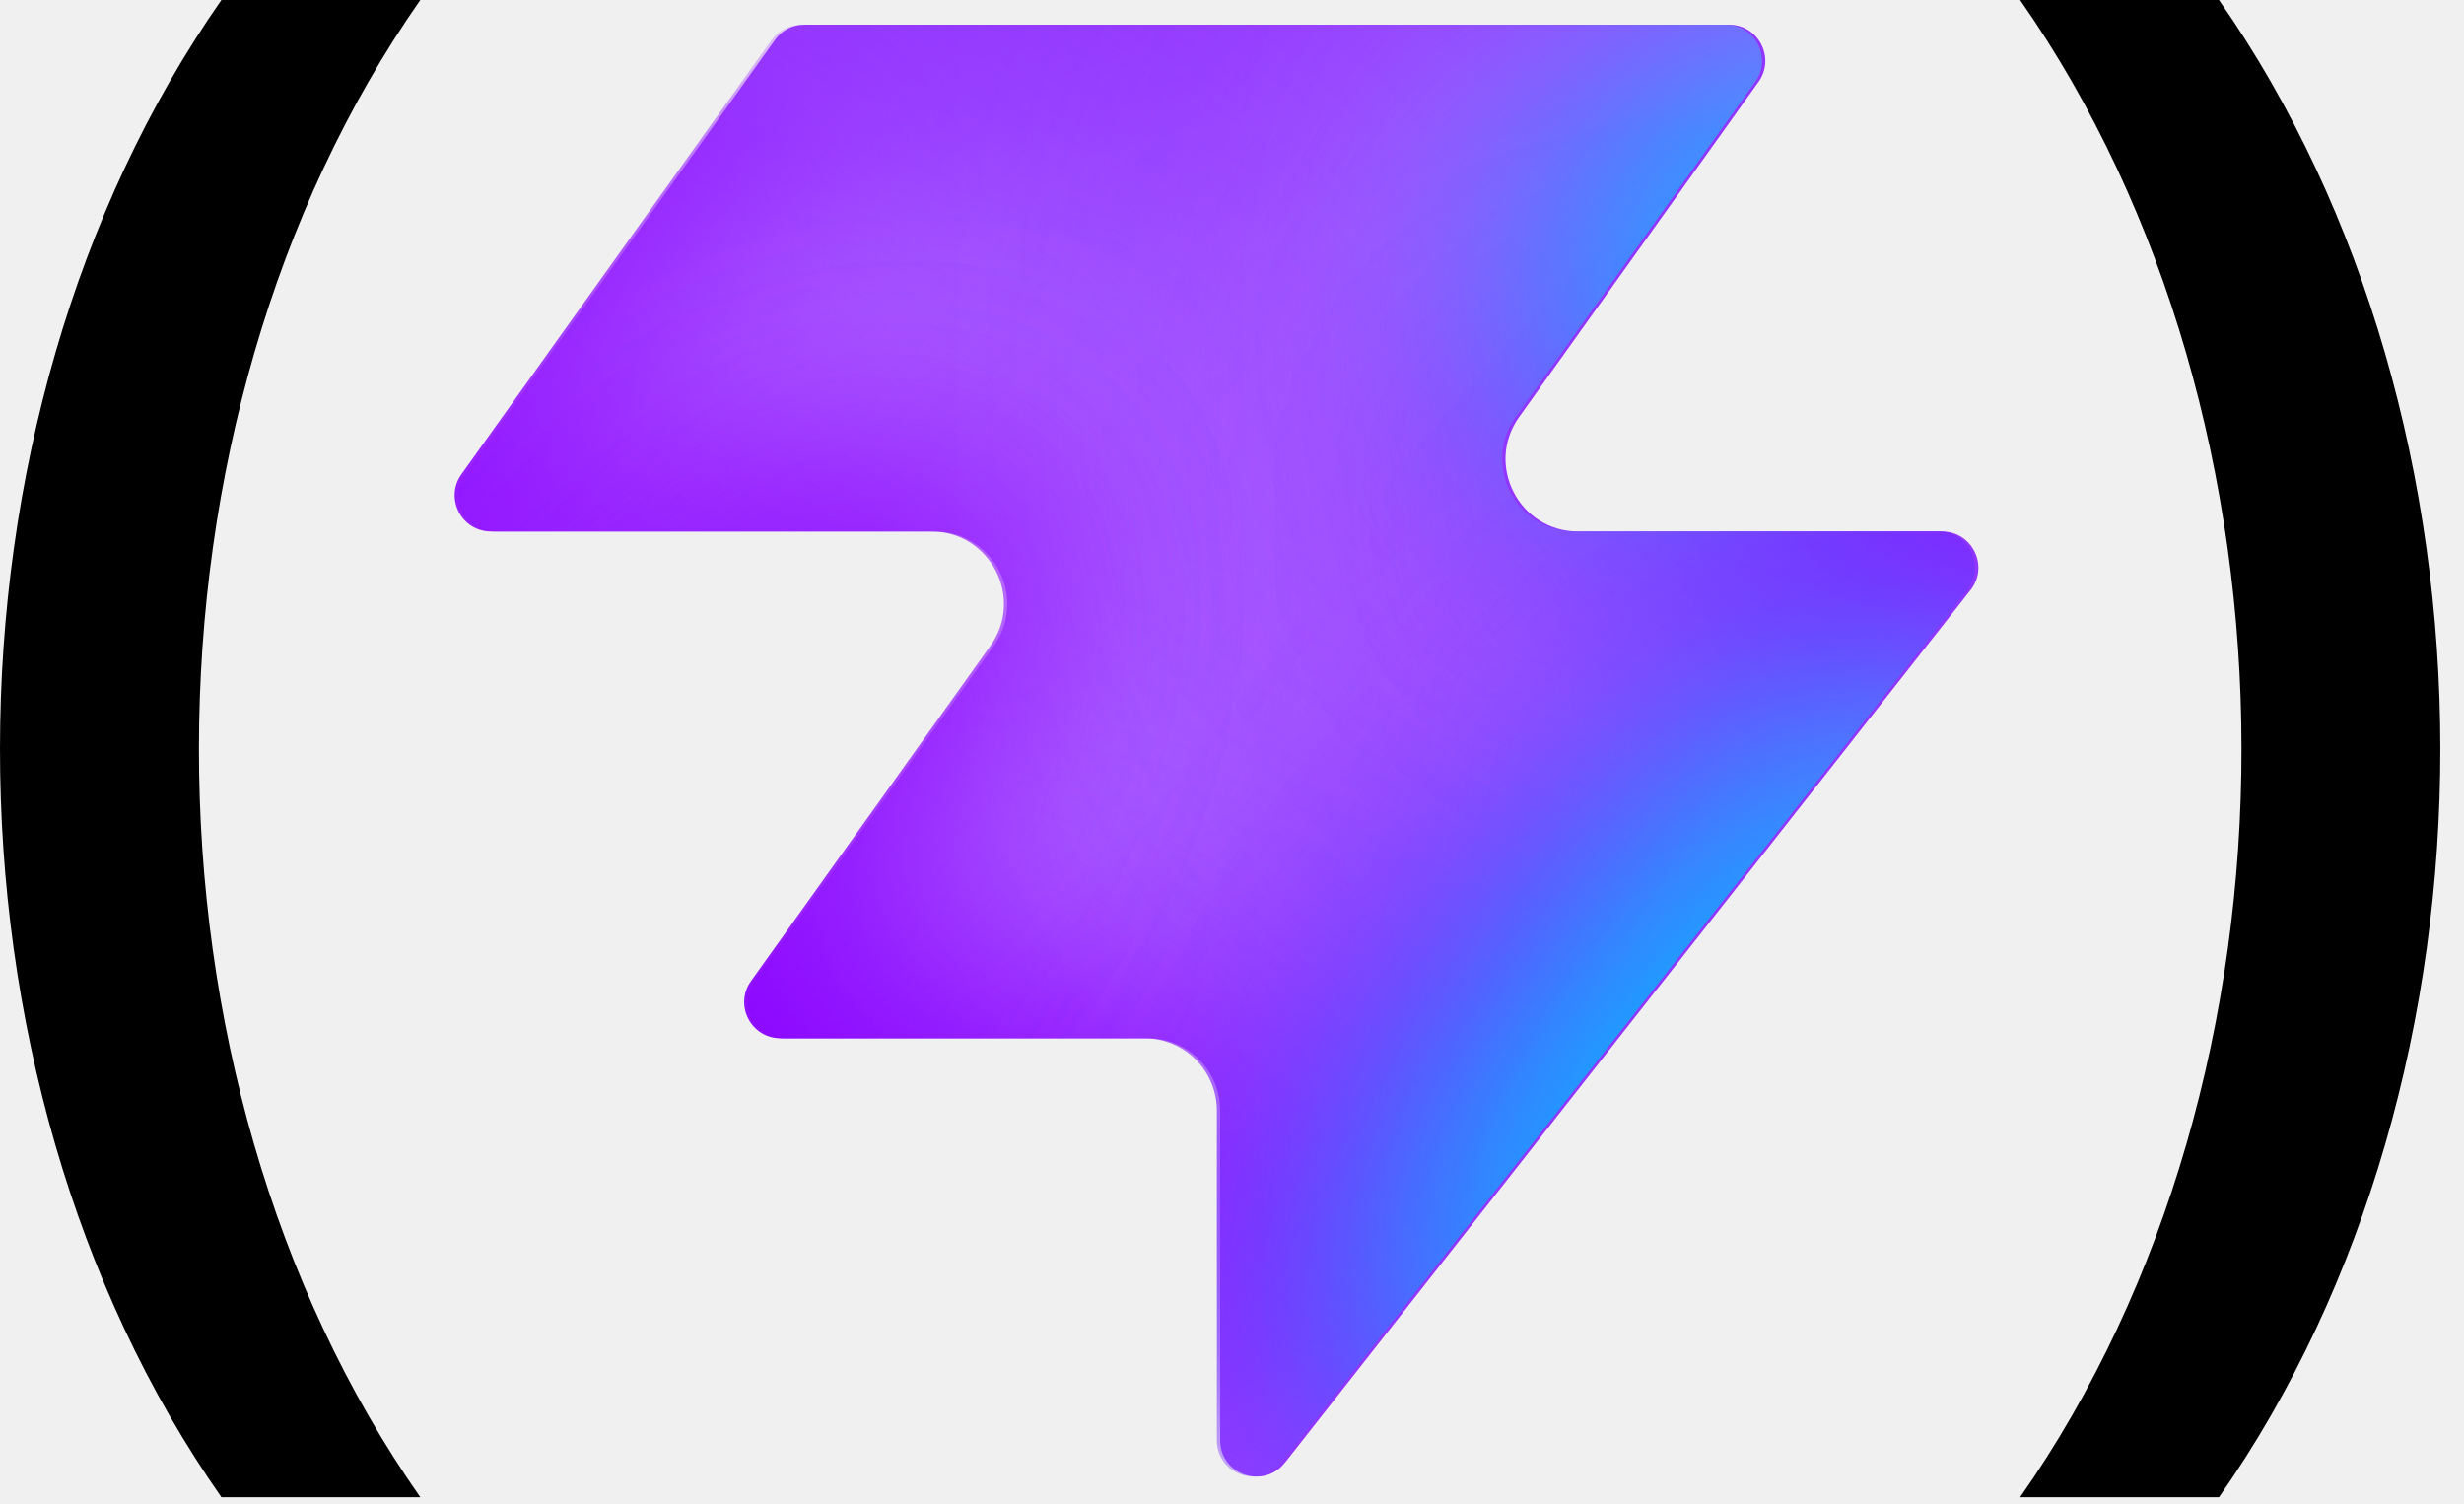
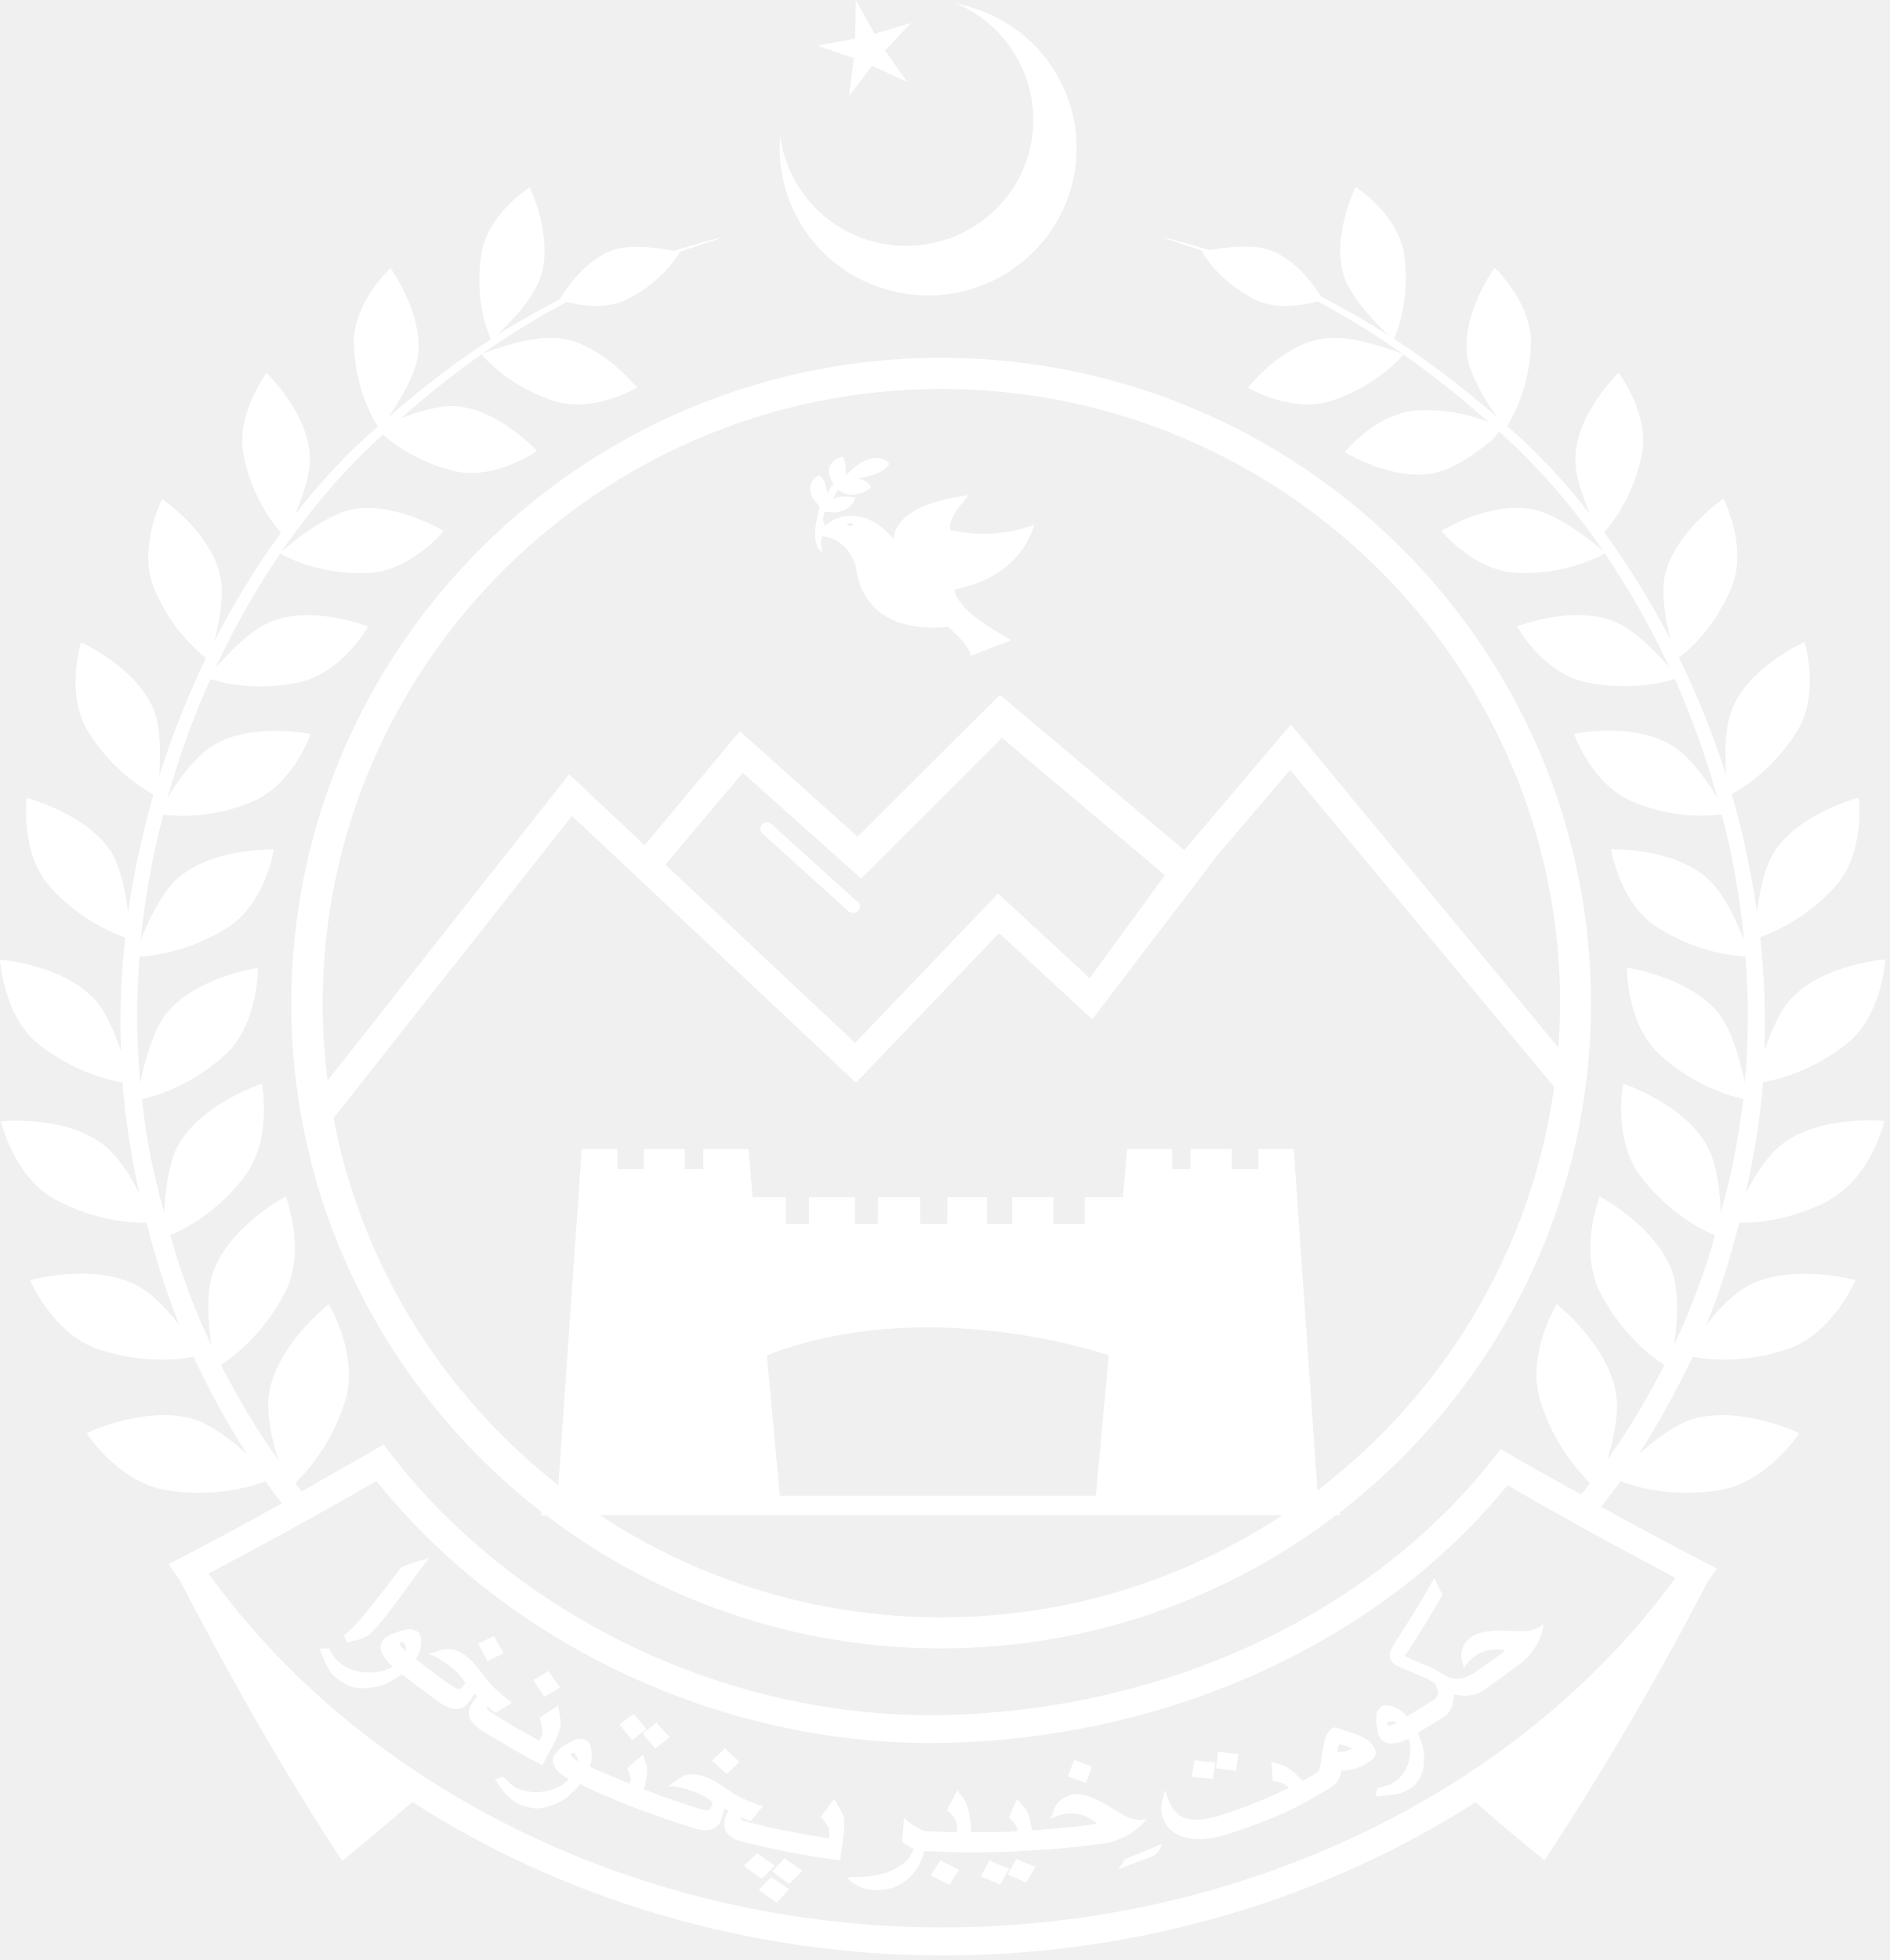
- <svg xmlns="http://www.w3.org/2000/svg" width="77" height="47" fill="none" aria-labelledby="vite-logo-title" viewBox="0 0 77 47">
-   <style>.parenthesis{fill:#000}@media (prefers-color-scheme:dark){.parenthesis{fill:#fff}}</style>
-   <path fill="#9135ff" d="M40.151 45.71c-.663.844-2.02.374-2.02-.699V34.708a2.26 2.26 0 0 0-2.262-2.262H24.493c-.92 0-1.457-1.04-.92-1.788l7.479-10.471c1.07-1.498 0-3.578-1.842-3.578H15.443c-.92 0-1.456-1.04-.92-1.788l9.696-13.576c.213-.297.556-.474.92-.474h28.894c.92 0 1.456 1.04.92 1.788l-7.48 10.472c-1.07 1.497 0 3.578 1.842 3.578h11.376c.944 0 1.474 1.087.89 1.83L40.153 45.712z" />
-   <mask id="a" width="48" height="47" x="14" y="0" maskUnits="userSpaceOnUse" style="mask-type:alpha">
-     <path fill="#000" d="M40.047 45.71c-.663.843-2.02.374-2.02-.699V34.708a2.26 2.26 0 0 0-2.262-2.262H24.389c-.92 0-1.457-1.04-.92-1.788l7.479-10.472c1.07-1.497 0-3.578-1.842-3.578H15.34c-.92 0-1.456-1.04-.92-1.788l9.696-13.575c.213-.297.556-.474.92-.474H53.93c.92 0 1.456 1.04.92 1.788L47.37 13.03c-1.07 1.498 0 3.578 1.842 3.578h11.376c.944 0 1.474 1.088.89 1.831L40.049 45.712z" />
-   </mask>
-   <g mask="url(#a)">
-     <g filter="url(#b)">
-       <ellipse cx="5.508" cy="14.704" fill="#eee6ff" rx="5.508" ry="14.704" transform="rotate(269.814 20.96 11.29)scale(-1 1)" />
-     </g>
-     <g filter="url(#c)">
-       <ellipse cx="10.399" cy="29.851" fill="#eee6ff" rx="10.399" ry="29.851" transform="rotate(89.814 -16.902 -8.275)scale(1 -1)" />
-     </g>
-     <g filter="url(#d)">
-       <ellipse cx="5.508" cy="30.487" fill="#8900ff" rx="5.508" ry="30.487" transform="rotate(89.814 -19.197 -7.127)scale(1 -1)" />
-     </g>
-     <g filter="url(#e)">
-       <ellipse cx="5.508" cy="30.599" fill="#8900ff" rx="5.508" ry="30.599" transform="rotate(89.814 -25.928 4.177)scale(1 -1)" />
-     </g>
-     <g filter="url(#f)">
-       <ellipse cx="5.508" cy="30.599" fill="#8900ff" rx="5.508" ry="30.599" transform="rotate(89.814 -25.738 5.52)scale(1 -1)" />
-     </g>
-     <g filter="url(#g)">
-       <ellipse cx="14.072" cy="22.078" fill="#eee6ff" rx="14.072" ry="22.078" transform="rotate(93.35 31.245 55.578)scale(-1 1)" />
-     </g>
-     <g filter="url(#h)">
-       <ellipse cx="3.47" cy="21.501" fill="#8900ff" rx="3.47" ry="21.501" transform="rotate(89.009 35.419 55.202)scale(-1 1)" />
-     </g>
-     <g filter="url(#i)">
-       <ellipse cx="3.47" cy="21.501" fill="#8900ff" rx="3.47" ry="21.501" transform="rotate(89.009 35.419 55.202)scale(-1 1)" />
-     </g>
-     <g filter="url(#j)">
-       <ellipse cx="14.592" cy="9.743" fill="#8900ff" rx="4.407" ry="29.108" transform="rotate(39.51 14.592 9.743)" />
-     </g>
-     <g filter="url(#k)">
-       <ellipse cx="61.728" cy="-5.321" fill="#8900ff" rx="4.407" ry="29.108" transform="rotate(37.892 61.728 -5.32)" />
-     </g>
-     <g filter="url(#l)">
-       <ellipse cx="55.618" cy="7.104" fill="#00c2ff" rx="5.971" ry="9.665" transform="rotate(37.892 55.618 7.104)" />
-     </g>
-     <g filter="url(#m)">
-       <ellipse cx="12.326" cy="39.103" fill="#8900ff" rx="4.407" ry="29.108" transform="rotate(37.892 12.326 39.103)" />
-     </g>
-     <g filter="url(#n)">
-       <ellipse cx="12.326" cy="39.103" fill="#8900ff" rx="4.407" ry="29.108" transform="rotate(37.892 12.326 39.103)" />
-     </g>
-     <g filter="url(#o)">
-       <ellipse cx="49.857" cy="30.678" fill="#8900ff" rx="4.407" ry="29.108" transform="rotate(37.892 49.857 30.678)" />
-     </g>
-     <g filter="url(#p)">
-       <ellipse cx="52.623" cy="33.171" fill="#00c2ff" rx="5.971" ry="15.297" transform="rotate(37.892 52.623 33.17)" />
-     </g>
-   </g>
-   <path d="M6.919 0c-9.198 13.166-9.252 33.575 0 46.789h6.215c-9.25-13.214-9.196-33.623 0-46.789zm62.424 0h-6.215c9.198 13.166 9.252 33.575 0 46.789h6.215c9.25-13.214 9.196-33.623 0-46.789" class="parenthesis" />
-   <defs>
-     <filter id="b" width="60.045" height="41.654" x="-5.564" y="16.92" color-interpolation-filters="sRGB" filterUnits="userSpaceOnUse">
-       <feFlood flood-opacity="0" result="BackgroundImageFix" />
-       <feBlend in="SourceGraphic" in2="BackgroundImageFix" result="shape" />
-       <feGaussianBlur result="effect1_foregroundBlur_2002_17286" stdDeviation="7.659" />
-     </filter>
-     <filter id="c" width="90.34" height="51.437" x="-40.407" y="-6.762" color-interpolation-filters="sRGB" filterUnits="userSpaceOnUse">
-       <feFlood flood-opacity="0" result="BackgroundImageFix" />
-       <feBlend in="SourceGraphic" in2="BackgroundImageFix" result="shape" />
-       <feGaussianBlur result="effect1_foregroundBlur_2002_17286" stdDeviation="7.659" />
-     </filter>
-     <filter id="d" width="79.355" height="29.4" x="-35.435" y="2.801" color-interpolation-filters="sRGB" filterUnits="userSpaceOnUse">
-       <feFlood flood-opacity="0" result="BackgroundImageFix" />
-       <feBlend in="SourceGraphic" in2="BackgroundImageFix" result="shape" />
-       <feGaussianBlur result="effect1_foregroundBlur_2002_17286" stdDeviation="4.596" />
-     </filter>
-     <filter id="e" width="79.579" height="29.4" x="-30.84" y="20.8" color-interpolation-filters="sRGB" filterUnits="userSpaceOnUse">
-       <feFlood flood-opacity="0" result="BackgroundImageFix" />
-       <feBlend in="SourceGraphic" in2="BackgroundImageFix" result="shape" />
-       <feGaussianBlur result="effect1_foregroundBlur_2002_17286" stdDeviation="4.596" />
-     </filter>
-     <filter id="f" width="79.579" height="29.4" x="-29.307" y="21.949" color-interpolation-filters="sRGB" filterUnits="userSpaceOnUse">
-       <feFlood flood-opacity="0" result="BackgroundImageFix" />
-       <feBlend in="SourceGraphic" in2="BackgroundImageFix" result="shape" />
-       <feGaussianBlur result="effect1_foregroundBlur_2002_17286" stdDeviation="4.596" />
-     </filter>
-     <filter id="g" width="74.749" height="58.852" x="29.961" y="-17.13" color-interpolation-filters="sRGB" filterUnits="userSpaceOnUse">
-       <feFlood flood-opacity="0" result="BackgroundImageFix" />
-       <feBlend in="SourceGraphic" in2="BackgroundImageFix" result="shape" />
-       <feGaussianBlur result="effect1_foregroundBlur_2002_17286" stdDeviation="7.659" />
-     </filter>
-     <filter id="h" width="61.377" height="25.362" x="37.754" y="3.055" color-interpolation-filters="sRGB" filterUnits="userSpaceOnUse">
-       <feFlood flood-opacity="0" result="BackgroundImageFix" />
-       <feBlend in="SourceGraphic" in2="BackgroundImageFix" result="shape" />
-       <feGaussianBlur result="effect1_foregroundBlur_2002_17286" stdDeviation="4.596" />
-     </filter>
-     <filter id="i" width="61.377" height="25.362" x="37.754" y="3.055" color-interpolation-filters="sRGB" filterUnits="userSpaceOnUse">
-       <feFlood flood-opacity="0" result="BackgroundImageFix" />
-       <feBlend in="SourceGraphic" in2="BackgroundImageFix" result="shape" />
-       <feGaussianBlur result="effect1_foregroundBlur_2002_17286" stdDeviation="4.596" />
-     </filter>
-     <filter id="j" width="56.045" height="63.649" x="-13.43" y="-22.082" color-interpolation-filters="sRGB" filterUnits="userSpaceOnUse">
-       <feFlood flood-opacity="0" result="BackgroundImageFix" />
-       <feBlend in="SourceGraphic" in2="BackgroundImageFix" result="shape" />
-       <feGaussianBlur result="effect1_foregroundBlur_2002_17286" stdDeviation="4.596" />
-     </filter>
-     <filter id="k" width="54.814" height="64.646" x="34.321" y="-37.644" color-interpolation-filters="sRGB" filterUnits="userSpaceOnUse">
-       <feFlood flood-opacity="0" result="BackgroundImageFix" />
-       <feBlend in="SourceGraphic" in2="BackgroundImageFix" result="shape" />
-       <feGaussianBlur result="effect1_foregroundBlur_2002_17286" stdDeviation="4.596" />
-     </filter>
-     <filter id="l" width="33.541" height="35.313" x="38.847" y="-10.552" color-interpolation-filters="sRGB" filterUnits="userSpaceOnUse">
-       <feFlood flood-opacity="0" result="BackgroundImageFix" />
-       <feBlend in="SourceGraphic" in2="BackgroundImageFix" result="shape" />
-       <feGaussianBlur result="effect1_foregroundBlur_2002_17286" stdDeviation="4.596" />
-     </filter>
-     <filter id="m" width="54.814" height="64.646" x="-15.081" y="6.78" color-interpolation-filters="sRGB" filterUnits="userSpaceOnUse">
-       <feFlood flood-opacity="0" result="BackgroundImageFix" />
-       <feBlend in="SourceGraphic" in2="BackgroundImageFix" result="shape" />
-       <feGaussianBlur result="effect1_foregroundBlur_2002_17286" stdDeviation="4.596" />
-     </filter>
-     <filter id="n" width="54.814" height="64.646" x="-15.081" y="6.78" color-interpolation-filters="sRGB" filterUnits="userSpaceOnUse">
-       <feFlood flood-opacity="0" result="BackgroundImageFix" />
-       <feBlend in="SourceGraphic" in2="BackgroundImageFix" result="shape" />
-       <feGaussianBlur result="effect1_foregroundBlur_2002_17286" stdDeviation="4.596" />
-     </filter>
-     <filter id="o" width="54.814" height="64.646" x="22.45" y="-1.645" color-interpolation-filters="sRGB" filterUnits="userSpaceOnUse">
-       <feFlood flood-opacity="0" result="BackgroundImageFix" />
-       <feBlend in="SourceGraphic" in2="BackgroundImageFix" result="shape" />
-       <feGaussianBlur result="effect1_foregroundBlur_2002_17286" stdDeviation="4.596" />
-     </filter>
-     <filter id="p" width="39.409" height="43.623" x="32.919" y="11.36" color-interpolation-filters="sRGB" filterUnits="userSpaceOnUse">
-       <feFlood flood-opacity="0" result="BackgroundImageFix" />
-       <feBlend in="SourceGraphic" in2="BackgroundImageFix" result="shape" />
-       <feGaussianBlur result="effect1_foregroundBlur_2002_17286" stdDeviation="4.596" />
-     </filter>
-   </defs>
+ <svg xmlns="http://www.w3.org/2000/svg" width="216" height="224" viewBox="0 0 216 224" fill="none">
+   <path fill-rule="evenodd" clip-rule="evenodd" d="M97.209 59.764L97.627 59.991L97.153 60.143L96.735 59.896L97.191 59.745L97.209 59.764ZM93.929 63.118L94.005 63.175C93.929 62.663 93.702 61.715 94.005 61.299C94.991 61.393 95.674 61.753 96.205 62.208C96.773 62.663 97.209 63.269 97.551 63.989C97.702 64.349 97.854 64.766 97.892 65.164C98.063 66.472 98.518 67.571 99.181 68.499C100.793 70.83 103.789 71.986 107.96 71.682L108.32 71.644L108.68 71.929C109.041 72.251 109.42 72.649 109.761 72.971C110.178 73.464 110.671 74.013 110.861 74.6L110.937 74.96C112.454 74.392 113.989 73.767 115.582 73.179C113.686 72.023 111.714 70.943 110.197 69.39L109.534 68.518C109.363 68.215 109.079 67.817 109.173 67.362C113.686 66.434 116.89 64.084 118.236 59.953C117.004 60.465 115.411 60.806 113.686 60.958C111.923 61.109 110.121 60.92 108.643 60.579C108.472 60.143 108.643 59.688 108.794 59.328C109.211 58.267 110.065 57.433 110.69 56.599C108.68 56.827 106.822 57.282 105.268 57.983C103.789 58.684 102.424 59.669 102.101 61.564C101.267 60.597 100.167 59.612 98.745 59.157C97.987 58.911 97.02 58.854 96.224 59.063C95.465 59.252 94.858 59.65 94.328 60.048C93.948 59.726 94.081 58.854 94.29 58.437C95.996 58.854 97.418 58.134 97.759 56.884C96.963 56.694 95.731 56.637 95.181 57.073L95.636 56.201L95.806 55.955L96.224 56.239C96.641 56.467 97.134 56.618 97.797 56.505C98.537 56.391 99.011 56.088 99.579 55.709C99.276 55.159 98.821 54.818 98.101 54.705C99.561 54.401 100.983 54.06 101.665 52.999C101.381 52.677 100.983 52.393 100.433 52.336C99.504 52.298 98.802 52.639 98.214 52.999C97.627 53.416 97.134 53.909 96.679 54.325C96.679 53.492 96.66 52.677 96.318 52.184C95.636 52.374 95.086 52.696 94.839 53.302C94.555 54.003 94.915 54.799 95.275 55.273C94.972 55.633 94.764 55.974 94.536 56.372C94.422 55.5 94.233 54.667 93.607 54.325C92.981 54.648 92.469 55.254 92.621 56.145C92.735 56.903 93.304 57.433 93.702 57.926C93.304 59.233 92.621 62.208 93.948 63.099L93.929 63.118ZM191.499 180.333C173.582 204.967 141.69 220.22 107.96 220.277H107.713C73.775 220.277 41.826 204.815 23.833 179.822C30.317 176.449 36.707 172.887 43.04 169.268C58.208 188.197 83.084 199.718 107.96 199.187C133.708 198.638 157.693 187.667 172.311 169.741C178.549 173.36 185.034 176.923 191.499 180.315V180.333ZM209.189 137.055C213.91 134.478 215.389 128.111 215.389 128.111C215.389 128.111 208.089 127.372 203.69 130.764C202.041 132.015 200.562 134.383 199.538 136.354C200.486 132.128 201.188 127.884 201.51 123.677C203.122 123.412 207.065 122.465 211.047 119.319C215.18 116.06 215.484 109.636 215.484 109.636C215.484 109.636 208.336 110.186 204.676 114.184C203.368 115.605 202.344 118.068 201.681 120.096C201.813 115.719 201.643 111.38 201.188 107.097C202.629 106.586 206.44 105.032 209.815 101.261C213.227 97.396 212.45 91.162 212.45 91.162C212.45 91.162 205.624 92.924 202.799 97.358C201.643 99.158 201.074 102.057 200.827 104.236C200.164 99.632 199.197 95.141 197.945 90.745C199.064 90.176 202.667 87.978 205.416 83.544C208.051 79.262 206.269 73.369 206.269 73.369C206.269 73.369 199.917 76.192 197.983 81.005C197.111 83.108 197.13 86.5 197.32 88.698C195.841 83.98 194.002 79.47 191.897 75.15C192.959 74.392 196.049 71.72 197.964 66.983C199.766 62.379 196.979 56.997 196.979 56.997C196.979 56.997 191.423 60.787 190.286 65.789C189.83 67.95 190.418 71.114 190.987 73.198C188.693 68.764 186.133 64.633 183.346 60.844C184.294 59.802 186.664 56.751 187.65 52.033C188.598 47.277 184.996 42.596 184.996 42.596C184.996 42.596 180.274 47.163 180.066 52.146C179.952 54.174 180.919 56.789 181.715 58.722C178.758 54.932 175.591 51.559 172.273 48.698C172.88 47.731 174.852 44.264 174.985 39.28C175.079 34.543 170.832 30.602 170.832 30.602C170.832 30.602 167.021 35.832 167.704 40.683C168.045 43.013 169.922 46.026 171.117 47.675C167.059 44.131 163.077 41.175 159.361 38.731C159.646 38.03 161.219 34.202 160.48 29.01C159.741 24.425 154.944 21.355 154.944 21.355C154.944 21.355 152.156 27.04 153.616 31.587C154.488 34.145 157.465 37.139 158.698 38.314C156.024 36.609 153.37 35.131 150.981 33.88C150.355 32.838 148.061 29.465 144.857 28.499C142.923 27.873 139.756 28.309 138.24 28.593C134.865 27.532 132.931 27.134 133.063 27.078C132.931 27.248 134.618 27.684 137.614 28.726H137.367C137.367 28.726 139.169 32.08 143.397 34.221C146.032 35.51 149.236 34.809 150.583 34.429C153.616 36.059 156.915 38.049 160.366 40.455C159.911 40.304 154.583 38.181 151.379 38.674C146.544 39.299 142.638 44.302 142.638 44.302C142.638 44.302 147.53 47.22 152.005 45.855C157.503 44.131 160.347 40.607 160.385 40.493C163.552 42.71 166.832 45.306 170.15 48.243C168.424 47.561 165.599 46.727 162.054 46.898C157.333 47.144 153.711 51.673 153.711 51.673C153.711 51.673 159.21 55.065 163.988 54.06C166.244 53.587 169.031 51.559 170.605 50.233C170.813 49.967 171.098 49.645 171.344 49.323C175.61 53.132 179.687 57.755 183.327 63.061C182.493 62.322 178.397 58.873 175.288 58.229C170.32 57.206 164.727 60.673 164.727 60.673C164.727 60.673 168.5 65.24 173.316 65.467C179.023 65.733 182.967 63.535 183.422 63.231C186.133 67.249 188.674 71.626 190.816 76.306C189.47 74.695 186.797 71.929 184.446 71C179.649 69.124 173.392 71.588 173.392 71.588C173.392 71.588 176.274 76.855 181.147 77.935C186.209 79.053 190.21 77.973 191.442 77.594C193.338 81.915 194.969 86.424 196.296 91.18C195.139 89.286 193.167 86.443 191.12 85.212C186.683 82.445 179.914 83.866 179.914 83.866C179.914 83.866 181.924 89.665 186.607 91.616C191.29 93.587 195.348 93.265 196.789 93.075C198.021 97.737 198.875 102.531 199.33 107.419C198.514 105.335 197.035 102.038 195.139 100.389C191.196 96.846 184.142 97.055 184.142 97.055C184.142 97.055 185.128 103.289 189.489 106.017C193.888 108.822 198.078 109.238 199.5 109.314C199.879 114.07 199.879 118.864 199.424 123.696C198.969 121.479 198.021 117.86 196.467 115.852C193.092 111.607 185.963 110.603 185.963 110.603C185.963 110.603 185.849 117.007 189.736 120.551C193.642 124.113 197.794 125.288 199.254 125.591C198.761 129.798 197.983 134.004 196.789 138.173L196.694 138.647C196.58 136.297 196.277 133.057 195.139 130.991C192.485 126.122 185.527 123.848 185.527 123.848C185.527 123.848 184.294 130.271 187.574 134.516C190.741 138.647 194.514 140.579 196.031 141.167C194.836 145.525 193.205 149.732 191.347 153.73C191.708 151.361 191.935 147.912 191.215 145.582C189.451 140.219 182.834 136.733 182.834 136.733C182.834 136.733 180.407 142.967 182.929 147.78C185.394 152.517 188.807 155.075 190.229 156.004C188.333 159.774 186.152 163.412 183.706 166.842C184.408 164.587 185.071 161.612 184.73 159.414C183.915 153.73 177.923 149.049 177.923 149.049C177.923 149.049 174.359 154.886 176.084 160.153C177.601 165.08 180.407 168.187 181.753 169.495C181.431 169.95 181.09 170.367 180.73 170.802C178.018 169.305 175.345 167.827 172.728 166.312L171.534 165.591L170.681 166.691C156.688 184.502 133.234 195.435 107.922 196.004C83.558 196.534 59.232 184.995 44.689 166.198L43.836 165.08L42.642 165.781C39.949 167.354 37.219 168.87 34.47 170.442L33.749 169.495C35.077 168.206 37.883 165.099 39.437 160.153C41.106 154.867 37.579 149.049 37.579 149.049C37.579 149.049 31.55 153.73 30.735 159.414C30.431 161.612 31.095 164.606 31.796 166.842C29.351 163.412 27.189 159.774 25.255 156.004C26.658 155.075 30.09 152.517 32.536 147.78C35.077 142.967 32.669 136.733 32.669 136.733C32.669 136.733 26.051 140.238 24.288 145.582C23.511 147.894 23.833 151.361 24.137 153.73C22.259 149.732 20.686 145.525 19.453 141.167C20.951 140.56 24.743 138.647 27.91 134.516C31.19 130.271 29.938 123.848 29.938 123.848C29.938 123.848 22.942 126.122 20.306 130.991C19.226 133.057 18.866 136.316 18.771 138.666L18.657 138.192C17.462 134.023 16.666 129.817 16.23 125.61C17.652 125.326 21.766 124.151 25.71 120.57C29.578 117.026 29.483 110.622 29.483 110.622C29.483 110.622 22.354 111.626 18.979 115.87C17.424 117.879 16.495 121.479 16.04 123.753C15.585 118.883 15.585 114.07 15.946 109.333C17.368 109.238 21.558 108.822 25.957 106.036C30.355 103.308 31.303 97.073 31.303 97.073C31.303 97.073 24.269 96.865 20.269 100.408C18.448 102.057 16.913 105.335 16.078 107.419C16.571 102.531 17.444 97.756 18.657 93.094C20.06 93.284 24.117 93.606 28.82 91.635C33.503 89.683 35.513 83.885 35.513 83.885C35.513 83.885 28.744 82.464 24.307 85.231C22.297 86.443 20.288 89.267 19.15 91.199C20.458 86.462 22.108 81.934 24.061 77.613C25.236 77.992 29.199 79.072 34.299 77.954C39.115 76.874 42.073 71.607 42.073 71.607C42.073 71.607 35.778 69.124 31.038 71.019C28.649 71.948 26.014 74.733 24.648 76.325C26.791 71.644 29.313 67.267 32.024 63.25C32.498 63.553 36.461 65.751 42.111 65.486C46.965 65.259 50.719 60.692 50.719 60.692C50.719 60.692 45.05 57.225 40.158 58.248C37.067 58.892 33.086 62.246 32.157 63.061C35.74 57.888 39.627 53.359 43.779 49.664C44.955 50.725 47.78 52.867 52.027 53.852C56.653 54.894 61.374 51.54 61.374 51.54C61.374 51.54 57.014 46.765 52.122 46.424C50.207 46.291 47.685 47.087 45.789 47.826C48.937 45.06 52.027 42.596 55.042 40.493C55.118 40.588 57.981 44.131 63.422 45.855C67.897 47.22 72.808 44.302 72.808 44.302C72.808 44.302 68.864 39.318 64.067 38.674C60.863 38.181 55.592 40.228 55.08 40.455C58.511 38.068 61.754 36.116 64.787 34.505C66.228 34.884 69.186 35.434 71.689 34.221C75.936 32.08 77.737 28.764 77.737 28.764H77.699C80.809 27.703 82.591 27.267 82.42 27.096C82.553 27.172 80.524 27.551 77.074 28.669C75.671 28.404 72.277 27.854 70.229 28.537C66.664 29.654 64.237 33.747 63.991 34.202C61.678 35.396 59.27 36.76 56.71 38.352C57.981 37.215 60.976 34.202 61.811 31.625C63.289 27.096 60.54 21.393 60.54 21.393C60.54 21.393 55.705 24.463 55.023 29.048C54.188 34.259 55.781 38.068 56.123 38.769C52.292 41.232 48.349 44.188 44.348 47.75C45.486 46.064 47.401 43.07 47.761 40.721C48.444 35.889 44.633 30.64 44.633 30.64C44.633 30.64 40.347 34.581 40.442 39.318C40.594 44.302 42.547 47.788 43.192 48.755C39.873 51.578 36.726 54.951 33.749 58.76C34.565 56.827 35.494 54.212 35.418 52.184C35.247 47.201 30.469 42.634 30.469 42.634C30.469 42.634 26.886 47.315 27.853 52.071C28.782 56.77 31.19 59.84 32.119 60.882C29.351 64.671 26.791 68.821 24.516 73.236C25.047 71.133 25.653 67.987 25.179 65.827C24.099 60.825 18.543 57.035 18.543 57.035C18.543 57.035 15.756 62.417 17.538 67.021C19.415 71.758 22.544 74.43 23.549 75.188C21.482 79.489 19.662 84.018 18.183 88.736C18.354 86.538 18.41 83.146 17.538 81.043C15.547 76.23 9.253 73.407 9.253 73.407C9.253 73.407 7.432 79.3 10.049 83.582C12.798 88.016 16.401 90.195 17.538 90.783C16.306 95.141 15.301 99.669 14.637 104.274C14.391 102.095 13.822 99.196 12.722 97.396C9.878 92.962 3.053 91.199 3.053 91.199C3.053 91.199 2.275 97.433 5.669 101.299C9.063 105.089 12.874 106.624 14.315 107.135C13.822 111.418 13.67 115.757 13.822 120.134C13.139 118.106 12.154 115.643 10.807 114.222C7.167 110.224 0 109.674 0 109.674C0 109.674 0.36 116.098 4.437 119.357C8.418 122.502 12.381 123.431 13.993 123.715C14.334 127.922 14.979 132.166 15.927 136.392C14.922 134.421 13.443 132.034 11.793 130.802C7.395 127.41 0.114 128.149 0.114 128.149C0.114 128.149 1.574 134.516 6.333 137.093C10.921 139.556 15.149 139.784 16.761 139.746C17.747 143.782 19.017 147.685 20.515 151.456C19.169 149.713 17.387 147.799 15.642 146.908C10.637 144.274 3.432 146.302 3.432 146.302C3.432 146.302 6.067 152.479 11.243 154.203C16.211 155.852 20.363 155.397 22.127 155.056C23.909 158.941 25.976 162.692 28.251 166.198C26.526 164.663 24.269 162.901 22.278 162.238C16.742 160.494 9.897 163.791 9.897 163.791C9.897 163.791 13.595 169.533 19.169 170.329C24.535 171.162 28.725 169.912 30.337 169.286C30.943 170.139 31.569 170.992 32.214 171.807C28.478 173.91 24.648 175.975 20.837 177.946L19.264 178.761L20.269 180.22L20.496 180.485C26.184 191.475 32.308 202.314 39.115 212.679C42.414 209.969 44.253 208.415 47.135 205.933C64.465 217.113 85.739 223.479 107.789 223.479H108.036C130.087 223.441 151.284 217.094 168.652 205.971C171.439 208.434 173.297 209.95 176.539 212.603C183.308 202.333 189.565 191.608 195.215 180.712L196.239 179.272L194.646 178.439C190.741 176.411 186.873 174.346 183.024 172.205C183.763 171.238 184.503 170.272 185.242 169.286C186.854 169.912 191.025 171.162 196.372 170.329C201.927 169.533 205.662 163.791 205.662 163.791C205.662 163.791 198.799 160.494 193.3 162.238C191.29 162.901 189.034 164.663 187.309 166.198C189.565 162.654 191.632 158.941 193.471 155.056C195.158 155.397 199.349 155.852 204.278 154.203C209.454 152.479 212.09 146.302 212.09 146.302C212.09 146.302 204.904 144.293 199.898 146.908C198.135 147.799 196.334 149.713 195.007 151.456C196.561 147.685 197.794 143.782 198.78 139.746C200.41 139.784 204.657 139.556 209.246 137.093L209.189 137.055ZM128.57 212.489C128.285 212.982 128.115 213.228 127.792 213.702C128.077 213.418 131.319 212.413 131.945 212.034C132.589 211.618 132.798 210.727 132.798 210.727C131.148 211.447 130.295 211.807 128.57 212.489ZM153.939 200.097L154.564 199.832C154.185 199.623 153.654 199.472 153.085 199.339L152.915 199.756L152.877 200.248C153.123 200.248 153.503 200.211 153.939 200.097ZM156.271 198.827H156.233L155.911 198.619C155.626 198.467 155.247 198.259 154.716 198.088C153.844 197.842 153.123 197.577 152.592 197.406L152.213 197.539C151.891 197.823 151.36 198.391 151.265 199.661C151.189 199.983 151.151 200.097 151.114 200.419V200.457C151.076 200.855 151 201.196 150.981 201.442C150.905 201.764 150.886 201.935 150.81 202.238L150.772 202.276C150.772 202.371 150.659 202.541 150.279 202.75L149.578 203.148C149.293 203.28 149.18 203.375 148.876 203.545L148.497 203.148L147.89 202.541C147.473 202.238 147.113 201.954 146.753 201.802L145.312 201.31C145.388 202.219 145.425 202.636 145.482 203.545H145.52C145.767 203.583 146.829 203.697 147.322 204.341C145.918 204.986 145.236 205.327 143.757 205.914C141.994 206.653 141.008 206.994 139.15 207.581C138.164 207.847 137.31 207.979 136.514 207.96C135.528 207.923 134.865 207.619 134.504 207.165C133.689 206.615 133.177 204.55 133.177 204.55C132.969 205.383 132.779 205.933 132.779 206.198C132.665 206.805 132.741 207.392 133.025 208.017C133.48 209.097 134.466 209.855 135.907 210.083C137.064 210.291 138.448 210.177 140.022 209.704C140.629 209.514 140.932 209.42 141.539 209.211C145.767 207.771 147.777 206.843 151.36 204.739C152.099 204.341 152.63 203.924 152.877 203.527C153.123 203.204 153.275 202.806 153.332 202.39C154.64 202.314 155.797 201.916 156.707 201.196L156.859 201.082C157.977 200.154 156.328 198.884 156.252 198.808L156.271 198.827ZM138.619 203.299C138.751 202.56 138.827 202.2 138.903 201.423C137.993 201.328 137.462 201.31 136.533 201.158C136.4 201.935 136.362 202.295 136.23 203.072C137.216 203.166 137.709 203.204 138.619 203.299ZM141.292 202.39C141.387 201.575 141.425 201.215 141.577 200.457C140.629 200.381 140.173 200.324 139.225 200.211C139.15 200.968 139.112 201.328 138.979 202.086C139.927 202.2 140.382 202.257 141.311 202.39H141.292ZM159.115 197.122L159.722 196.913L159.323 196.743C159.191 196.705 158.944 196.705 158.622 196.781L158.546 197.198C158.546 197.198 158.792 197.273 159.115 197.122ZM170.7 186.378C169.581 186.454 168.69 186.681 168.121 187.098C167.533 187.515 167.249 188.064 167.059 188.69C166.983 189.126 167.059 189.77 167.344 190.623C167.344 190.623 168.69 187.951 172.065 188.614C170.946 189.486 170.301 189.94 169.107 190.774H169.069L169.031 190.831L168.936 190.907H168.898L168.86 190.945C167.666 191.816 166.604 192.044 165.732 191.759C165.163 191.456 164.879 191.324 164.348 190.983C163.684 190.585 163.229 190.433 162.129 189.978C160.726 189.391 160.556 189.22 160.556 189.22L160.689 189.088C162.452 186.359 163.286 185.033 164.879 182.266C164.481 181.489 164.31 181.129 163.931 180.352C162.452 183.005 161.637 184.332 159.949 186.928C159.532 187.572 159.21 188.159 158.925 188.69C158.565 189.77 159.551 190.3 159.551 190.3C160.461 190.736 160.916 190.926 161.883 191.324L162.622 191.646C163.362 191.93 163.893 192.252 164.139 192.612L164.386 193.503C164.31 193.844 164.139 194.147 163.855 194.299C162.945 194.867 162.452 195.132 161.561 195.72L161.352 195.833L160.821 196.174C160.48 195.739 160.044 195.417 159.475 195.132C158.811 194.867 158.281 194.81 157.882 195L157.427 195.587C157.314 195.833 157.276 196.269 157.314 196.838L157.427 197.671C157.465 198.05 157.541 198.335 157.712 198.562C158.11 199.13 158.622 199.32 159.304 199.244C159.873 199.187 160.461 198.998 161.144 198.619L160.992 198.733C161.276 199.509 161.276 200.476 160.954 201.537C160.632 202.56 159.93 203.375 159.058 203.868L158.527 204.076C158.11 204.152 157.901 204.228 157.465 204.341C157.314 204.682 157.314 204.853 157.257 205.27C158.394 205.232 159.191 205.099 159.646 205.023C159.968 204.986 160.215 204.91 160.271 204.853C160.878 204.644 161.371 204.36 161.75 203.943L162.357 203.129C162.604 202.636 162.755 201.973 162.774 201.025C162.774 200.476 162.736 199.964 162.604 199.509C162.395 198.96 162.243 198.505 162.073 198.05L162.736 197.634L162.907 197.52C163.817 196.989 164.253 196.705 165.125 196.156C165.485 195.928 165.694 195.606 165.903 195.132C166.073 194.64 166.187 194.166 166.187 193.654C166.926 193.787 167.552 193.844 168.007 193.749C168.538 193.711 169.145 193.484 169.77 193.048L170.263 192.688C171.818 191.589 172.596 191.02 174.074 189.902C175.553 188.557 176.084 187.231 176.293 186.359C176.407 185.885 176.407 185.62 176.407 185.62L175.914 185.961C175.497 186.189 175.06 186.283 175.06 186.283C174.928 186.34 174.643 186.397 174.245 186.416C174.131 186.416 173.885 186.416 173.392 186.416C172.254 186.34 171.287 186.34 170.643 186.359L170.7 186.378ZM130.504 208.529C130.864 208.169 131.073 207.923 131.073 207.923L130.409 207.979C129.878 207.979 129.423 207.847 129.423 207.847C129.29 207.847 129.006 207.733 128.646 207.544C128.532 207.506 128.323 207.392 127.868 207.127C126.882 206.482 126.067 206.028 125.441 205.706C124.417 205.251 123.545 204.967 122.844 205.042C122.066 205.175 121.498 205.459 121.005 205.933C120.625 206.312 120.379 206.956 120.095 207.866C120.095 207.866 122.806 206.141 125.441 208.434C123.469 208.718 122.484 208.813 120.512 208.984C120.019 209.041 119.81 209.041 119.355 209.059L118.938 209.135C118.54 209.154 118.331 209.154 117.952 209.173L117.914 208.699H117.838L117.687 207.828C117.554 207.373 117.364 206.975 117.232 206.71H117.194L116.246 205.611C115.847 206.482 115.639 206.937 115.298 207.79H115.373C115.525 207.923 116.246 208.491 116.321 209.287H116.284C115.885 209.287 115.715 209.287 115.373 209.344C114.52 209.363 114.103 209.363 113.269 209.401C112.738 209.401 112.491 209.401 112.036 209.401H111.013C110.937 207.6 110.652 206.388 110.273 205.781C110.235 205.668 109.951 205.289 109.401 204.607C108.984 205.516 108.699 205.971 108.206 206.88C108.699 207.259 109.06 207.619 109.23 208.036C109.363 208.358 109.401 208.813 109.401 209.401C108.206 209.363 107.562 209.363 106.329 209.306C105.268 209.268 105.476 209.173 105.002 208.927C104.547 208.756 103.94 208.339 103.315 207.733C103.239 208.832 103.22 209.363 103.106 210.443C103.523 210.784 103.959 211.106 104.433 211.295C104.149 212.015 103.77 212.603 103.201 213.001C102.424 213.588 101.457 214.062 100.357 214.27C99.693 214.422 98.859 214.517 97.949 214.517C97.247 214.517 96.925 214.536 96.925 214.611C96.925 214.763 97.153 214.99 97.683 215.312C98.309 215.71 98.916 215.919 99.617 215.976C101.077 216.127 102.348 215.805 103.485 214.971C104.604 214.1 105.287 212.982 105.628 211.561H106.121H106.254C108.624 211.693 109.818 211.712 112.093 211.693C112.586 211.693 112.833 211.693 113.288 211.674C115.639 211.636 116.776 211.561 119.128 211.39H119.526C122.351 211.163 123.716 211.011 126.503 210.632C128.589 210.177 129.878 209.154 130.542 208.472L130.504 208.529ZM107.467 212.622C107.012 213.304 106.803 213.626 106.386 214.346C107.202 214.763 107.657 214.99 108.529 215.407C108.946 214.706 109.192 214.346 109.609 213.683C108.737 213.247 108.339 213.039 107.467 212.622ZM115.354 213.588C114.406 213.209 113.97 213.039 113.136 212.622C112.719 213.342 112.472 213.702 112.112 214.441C112.965 214.801 113.42 215.009 114.331 215.388C114.748 214.668 114.899 214.289 115.354 213.607V213.588ZM116.17 212.451C115.753 213.171 115.563 213.531 115.184 214.251C116.037 214.63 116.492 214.82 117.288 215.142C117.706 214.441 117.952 214.062 118.35 213.342C117.44 213.001 117.004 212.849 116.17 212.451ZM124.133 203.754C124.417 203.015 124.55 202.636 124.797 201.859C124.019 201.613 123.602 201.442 122.787 201.139C122.465 201.916 122.332 202.276 122.047 203.015C122.863 203.337 123.318 203.47 124.133 203.754ZM39.665 187.723C40.499 187.515 41.049 187.382 41.409 187.25C41.864 187.079 42.3 186.795 42.68 186.34C43.135 185.885 43.76 185.165 44.538 184.123C45.486 182.873 46.168 181.944 46.566 181.395C47.552 180.03 48.008 179.386 49.05 178.06C47.856 178.382 47.154 178.609 46.946 178.704C46.51 178.855 46.149 178.969 45.903 179.083C45.22 179.973 44.67 180.637 44.405 181.054C42.395 183.612 41.049 185.298 40.291 186.056L39.987 186.34L39.324 186.89C39.475 187.231 39.513 187.401 39.665 187.742V187.723ZM55.724 189.846C56.483 189.467 56.862 189.296 57.563 188.936C57.09 188.14 56.881 187.78 56.464 186.984L54.644 187.856C55.061 188.671 55.288 189.05 55.724 189.846ZM83.065 202.75C83.634 202.181 83.956 201.935 84.506 201.328C83.805 200.722 83.501 200.4 82.856 199.794C82.269 200.381 81.965 200.627 81.378 201.215C82.06 201.84 82.401 202.162 83.065 202.75ZM62.247 193.92C62.948 193.522 63.289 193.294 64.01 192.858C63.46 192.119 63.214 191.759 62.702 190.964C62.038 191.38 61.678 191.627 60.957 192.006C61.45 192.802 61.754 193.162 62.228 193.901L62.247 193.92ZM46.396 188.766V188.311L46.13 187.629L45.694 187.761V187.875L45.903 188.216L46.396 188.766ZM62 201.745C62.455 200.836 62.702 200.4 63.195 199.49C63.726 198.467 63.991 197.671 64.086 197.198C64.105 196.819 63.991 196.061 63.801 194.924C62.91 195.492 62.493 195.777 61.678 196.326C61.905 197.122 62 197.633 62 197.861C62 198.145 61.867 198.524 61.678 198.941C60.275 198.183 59.535 197.804 58.17 196.97C57.772 196.724 57.601 196.591 57.184 196.383C56.862 196.156 56.71 196.061 56.407 195.871C56.066 195.644 55.819 195.492 55.705 195.322L55.667 194.981C56.066 195.303 56.331 195.549 56.653 195.739C57.393 195.284 57.81 195.057 58.53 194.602C57.924 194.109 57.507 193.806 57.298 193.616L56.596 192.991C56.255 192.669 55.819 192.176 55.288 191.494C54.795 190.812 54.34 190.281 54.056 189.978C53.184 189.05 52.292 188.557 51.458 188.462C51.022 188.406 50.302 188.595 49.221 188.955L48.88 189.05C48.88 189.05 49.524 189.145 50.074 189.505C50.719 189.902 51.629 190.49 52.141 191.02C52.141 191.02 52.406 191.248 52.634 191.57C52.861 191.778 52.956 192.006 53.203 192.366H53.165C52.937 192.707 52.653 193.162 52.273 193.029L51.553 192.612C50.662 192.006 50.245 191.703 49.373 191.02L49.164 190.85L48.918 190.698C48.519 190.395 48.33 190.244 47.913 189.902L47.514 189.618C47.856 189.145 48.045 188.595 48.121 188.008C48.216 187.288 48.083 186.757 47.723 186.454L46.965 186.189C46.661 186.189 46.225 186.283 45.599 186.454L44.765 186.776C44.367 186.947 44.102 187.098 43.893 187.288C43.457 187.818 43.362 188.368 43.703 188.974C43.95 189.524 44.367 190.035 44.993 190.528L44.86 190.471C44.14 190.945 43.059 191.21 41.788 191.134C40.537 191.077 39.456 190.623 38.603 189.827L38.186 189.429C37.977 189.012 37.845 188.822 37.617 188.406H36.517C36.916 189.467 37.276 190.244 37.522 190.679L37.902 191.267C38.338 191.741 38.869 192.157 39.456 192.442C39.779 192.612 40.139 192.764 40.518 192.858C41.144 193.01 41.997 192.953 42.964 192.783C43.59 192.65 44.158 192.461 44.576 192.214C45.069 191.892 45.562 191.627 45.96 191.343L46.491 191.759L47.533 192.574C48.045 192.972 48.311 193.124 48.804 193.522C49.392 193.92 49.657 194.128 50.207 194.545C50.984 195.094 51.667 195.341 52.236 195.322C52.653 195.322 53.032 195.113 53.354 194.791L53.866 194.185L54.132 193.692L54.245 193.522L54.53 193.844C54.302 194.185 54.208 194.336 53.961 194.64C53.582 195.265 53.487 195.814 53.677 196.288C53.866 196.8 54.359 197.349 55.136 197.823C55.478 198.05 55.63 198.145 55.99 198.354C56.35 198.562 56.615 198.695 57.014 198.941C58.967 200.116 59.953 200.684 62.019 201.745H62ZM72.277 198.846C72.921 198.335 73.244 198.069 73.888 197.596C73.3 196.913 72.997 196.553 72.409 195.89C71.765 196.383 71.423 196.61 70.798 197.084C71.367 197.804 71.67 198.145 72.277 198.865V198.846ZM73.452 198.126C74.002 198.789 74.286 199.149 74.893 199.832C75.519 199.32 75.898 199.074 76.543 198.524C75.936 197.899 75.633 197.577 75.026 196.857C74.438 197.387 74.097 197.615 73.452 198.126ZM65.527 200.931L66.096 201.328L66.001 200.874L65.603 200.286L65.204 200.457L65.527 200.931ZM95.351 205.573C94.764 206.388 94.479 206.786 93.835 207.619C94.365 208.264 94.631 208.756 94.745 208.965C94.764 209.249 94.82 209.609 94.764 210.102C91.901 209.647 90.46 209.382 87.635 208.775C87.16 208.643 86.952 208.586 86.459 208.472C86.099 208.377 85.89 208.339 85.549 208.245C85.189 208.15 84.904 208.093 84.734 207.96L84.601 207.657C85.037 207.866 85.454 208.017 85.795 208.112C86.364 207.43 86.668 207.07 87.236 206.407C86.459 206.198 85.966 205.99 85.739 205.895C85.359 205.743 85.037 205.592 84.847 205.516C84.449 205.346 83.918 205.005 83.179 204.531C82.439 204.019 81.871 203.659 81.491 203.47C80.392 202.882 79.406 202.655 78.534 202.825C78.116 202.92 77.51 203.299 76.581 204L76.315 204.209C76.315 204.209 76.941 204.057 77.605 204.247C78.325 204.436 79.349 204.701 79.975 205.042H80.013C80.013 205.042 80.335 205.194 80.657 205.402C80.922 205.554 81.093 205.743 81.453 205.933V206.047C81.302 206.407 81.207 206.918 80.828 206.899C80.619 206.899 80.354 206.861 79.975 206.729C78.951 206.407 78.42 206.236 77.396 205.876L77.13 205.819L76.903 205.687C76.391 205.554 76.163 205.459 75.689 205.308C74.836 204.967 74.419 204.815 73.566 204.493L73.718 204.038V204L73.907 203.166C73.983 202.674 73.983 202.257 73.945 201.935L73.509 200.533C72.77 201.158 72.39 201.48 71.67 202.086V202.124C71.765 202.276 72.106 202.882 72.106 203.451L71.954 203.868C71.348 203.564 71.006 203.47 70.381 203.185C69.831 202.977 69.584 202.882 69.034 202.617C68.579 202.409 68.352 202.314 67.935 202.143L67.404 201.916C67.612 201.347 67.669 200.798 67.612 200.248C67.555 199.509 67.309 199.017 66.854 198.789L66.077 198.695C65.773 198.77 65.337 198.979 64.825 199.282L64.048 199.775L63.403 200.495C63.062 201.101 63.138 201.613 63.574 202.2C63.934 202.617 64.446 203.053 65.166 203.394L65.034 203.337C64.427 204 63.46 204.493 62.247 204.739C61.033 204.948 59.839 204.758 58.815 204.228L58.398 203.887C58.038 203.583 57.886 203.394 57.563 203.072C57.146 203.166 56.957 203.242 56.559 203.318C57.146 204.247 57.677 204.891 58.019 205.251L58.549 205.706C59.023 206.104 59.649 206.369 60.275 206.501C60.635 206.634 61.052 206.672 61.412 206.672C62.038 206.672 62.834 206.445 63.782 206.028C64.332 205.762 64.825 205.44 65.148 205.099C65.584 204.663 66.001 204.303 66.323 203.905L66.968 204.228C67.423 204.417 67.65 204.531 68.086 204.739C70.779 205.933 72.125 206.464 74.912 207.468C75.424 207.657 75.652 207.714 76.126 207.904C76.751 208.112 77.036 208.207 77.624 208.396C78.325 208.624 78.628 208.737 79.311 208.927C80.183 209.211 80.922 209.249 81.434 209.022C81.833 208.889 82.136 208.605 82.382 208.169L82.591 207.468L82.762 206.899L82.8 206.71L83.236 206.956C83.027 207.373 82.932 207.619 82.894 207.752C82.686 208.491 82.781 209.059 83.122 209.514C83.444 209.931 84.089 210.329 84.999 210.519C85.359 210.632 85.549 210.689 85.928 210.746C86.402 210.86 86.668 210.916 87.123 211.03C90.611 211.807 92.412 212.129 96.034 212.603L96.375 210.083C96.527 208.946 96.527 208.131 96.432 207.6C96.299 207.24 95.939 206.577 95.332 205.592L95.351 205.573ZM87.085 214.725C87.653 214.138 87.976 213.853 88.564 213.228C87.729 212.66 87.369 212.375 86.535 211.788C85.947 212.375 85.644 212.66 85.037 213.228C85.871 213.853 86.25 214.176 87.085 214.725ZM89.663 212.375C89.132 212.982 88.829 213.266 88.241 213.853C89.038 214.46 89.417 214.725 90.213 215.294C90.82 214.706 91.161 214.384 91.73 213.797C90.877 213.228 90.46 212.944 89.663 212.375ZM88.146 214.498C87.578 215.085 87.293 215.388 86.724 215.976C87.521 216.601 87.957 216.866 88.772 217.454C89.322 216.847 89.625 216.525 90.194 215.9C89.341 215.35 88.924 215.047 88.127 214.498H88.146ZM38.129 127.827C41.352 144.71 50.719 159.471 63.82 169.741L66.494 131.314H70.57V133.606H73.566V131.314H78.268V133.606H80.392V131.314H85.549L86.023 136.828H89.834V139.859H92.469V136.828H97.721V139.859H100.338V136.828H105.173V139.859H108.282V136.828H112.814V139.859H115.696V136.828H120.417V139.859H123.981V136.828H128.342L128.835 131.314H133.973V133.606H136.078V131.314H140.799V133.606H143.833V131.314H147.871L150.583 170.329C164.993 159.338 175.06 142.948 177.639 124.208L147.454 87.997L139.491 97.339L139.206 97.68L124.835 116.496L114.198 106.643L97.835 123.734L65.375 93.246L38.091 127.827H38.129ZM133.139 100.029L124.55 111.797L114.084 102.114L97.74 119.186L76.05 98.817L84.904 88.319L98.423 100.408L114.52 84.321L133.158 100.029H133.139ZM36.878 114.677C36.878 117.671 37.067 120.589 37.447 123.488L65.053 88.49L73.68 96.6L84.563 83.563L98.025 95.614L114.293 79.413L135.358 97.168L147.549 82.805L178.113 119.717C178.246 118.05 178.322 116.344 178.322 114.677C178.322 75.965 146.544 44.453 107.6 44.453C68.655 44.453 36.878 76.022 36.878 114.734V114.677ZM87.653 154.886L89.132 170.935H125.252L126.731 154.886C125.328 154.431 105.666 147.95 87.672 154.886H87.653ZM107.581 184.843C122.028 184.843 135.395 180.523 146.601 173.152H68.56C79.747 180.523 93.152 184.843 107.6 184.843H107.581ZM62.398 173.152C74.893 182.702 90.592 188.387 107.581 188.387C124.569 188.387 140.192 182.702 152.725 173.152H153.18V172.811C170.605 159.32 181.848 138.268 181.848 114.677C181.848 73.994 148.516 40.891 107.562 40.891C66.608 40.891 33.294 74.051 33.294 114.734C33.294 138.268 44.5 159.263 61.867 172.773V173.209H62.417L62.398 173.152ZM98.044 103.061C98.366 103.327 98.385 103.8 98.101 104.103L97.57 104.369L97.02 104.179L87.16 95.273C86.857 95.008 86.838 94.553 87.085 94.231C87.331 93.928 87.805 93.909 88.165 94.174L98.025 103.08L98.044 103.061ZM97.57 6.651L93.417 5.211L97.74 4.415L97.816 0L99.959 3.866L104.149 2.615L101.153 5.779L103.694 9.361L99.674 7.523L97.039 10.99L97.589 6.67L97.57 6.651ZM101.21 33.046C93.398 30.753 88.526 23.326 89.17 15.595C89.929 21.014 93.759 25.808 99.39 27.494C107.107 29.787 115.165 25.448 117.516 17.812C119.621 10.668 115.98 3.183 109.211 0.36C109.818 0.493 110.368 0.606 110.899 0.815C119.924 3.449 125.024 12.828 122.351 21.734C119.639 30.678 110.197 35.737 101.21 33.046Z" fill="white" />
</svg>
